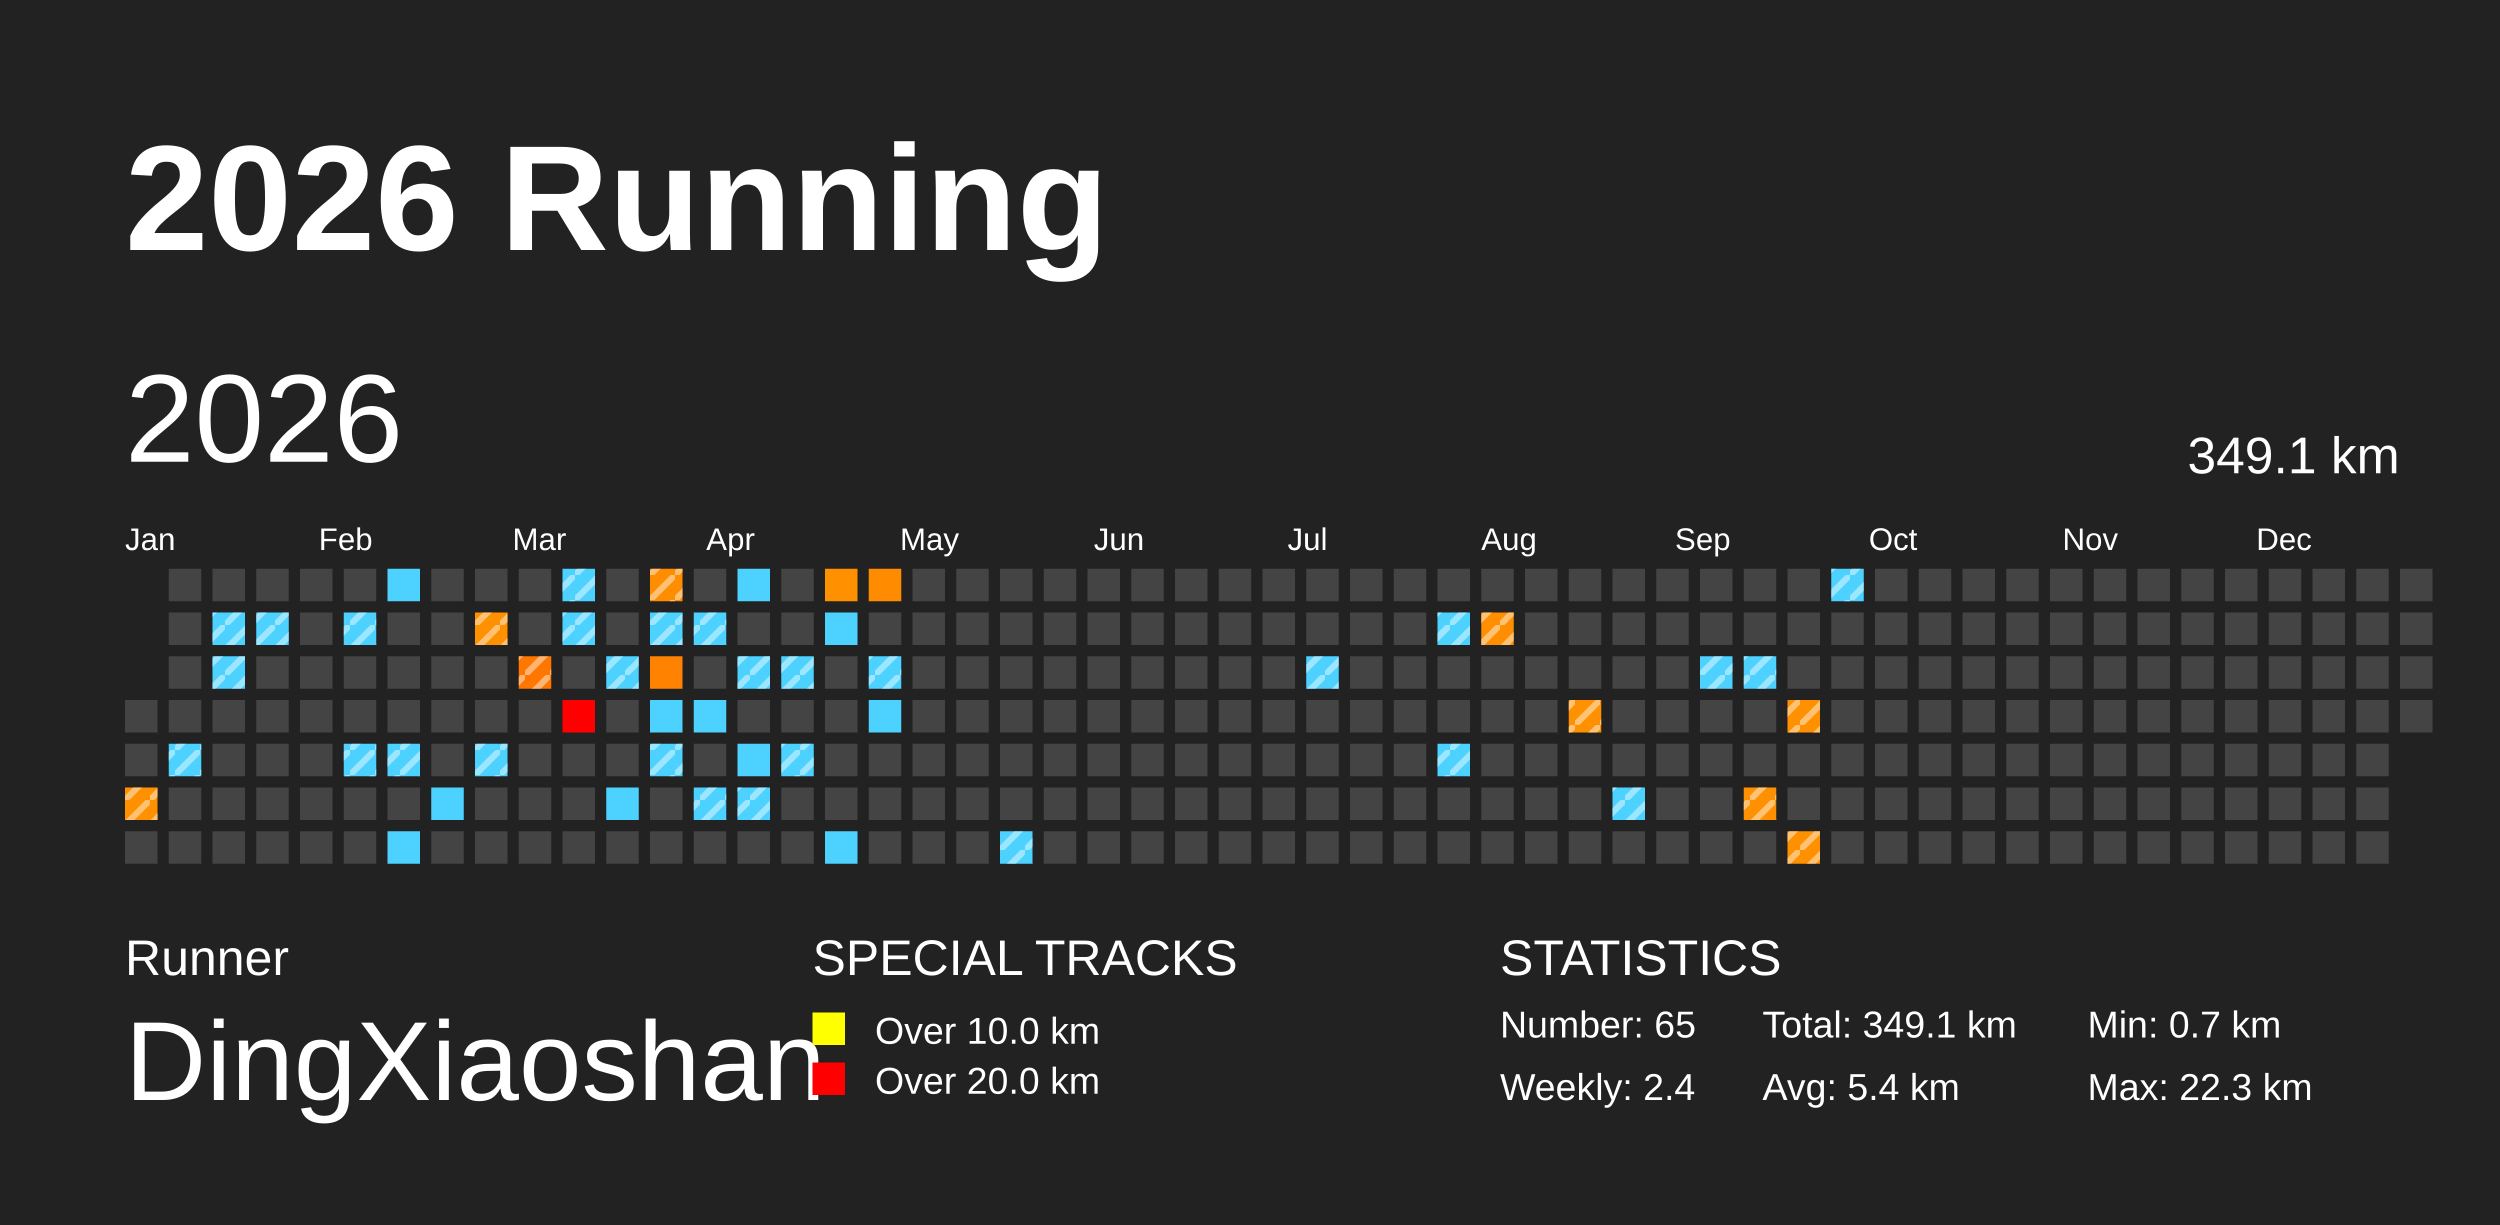
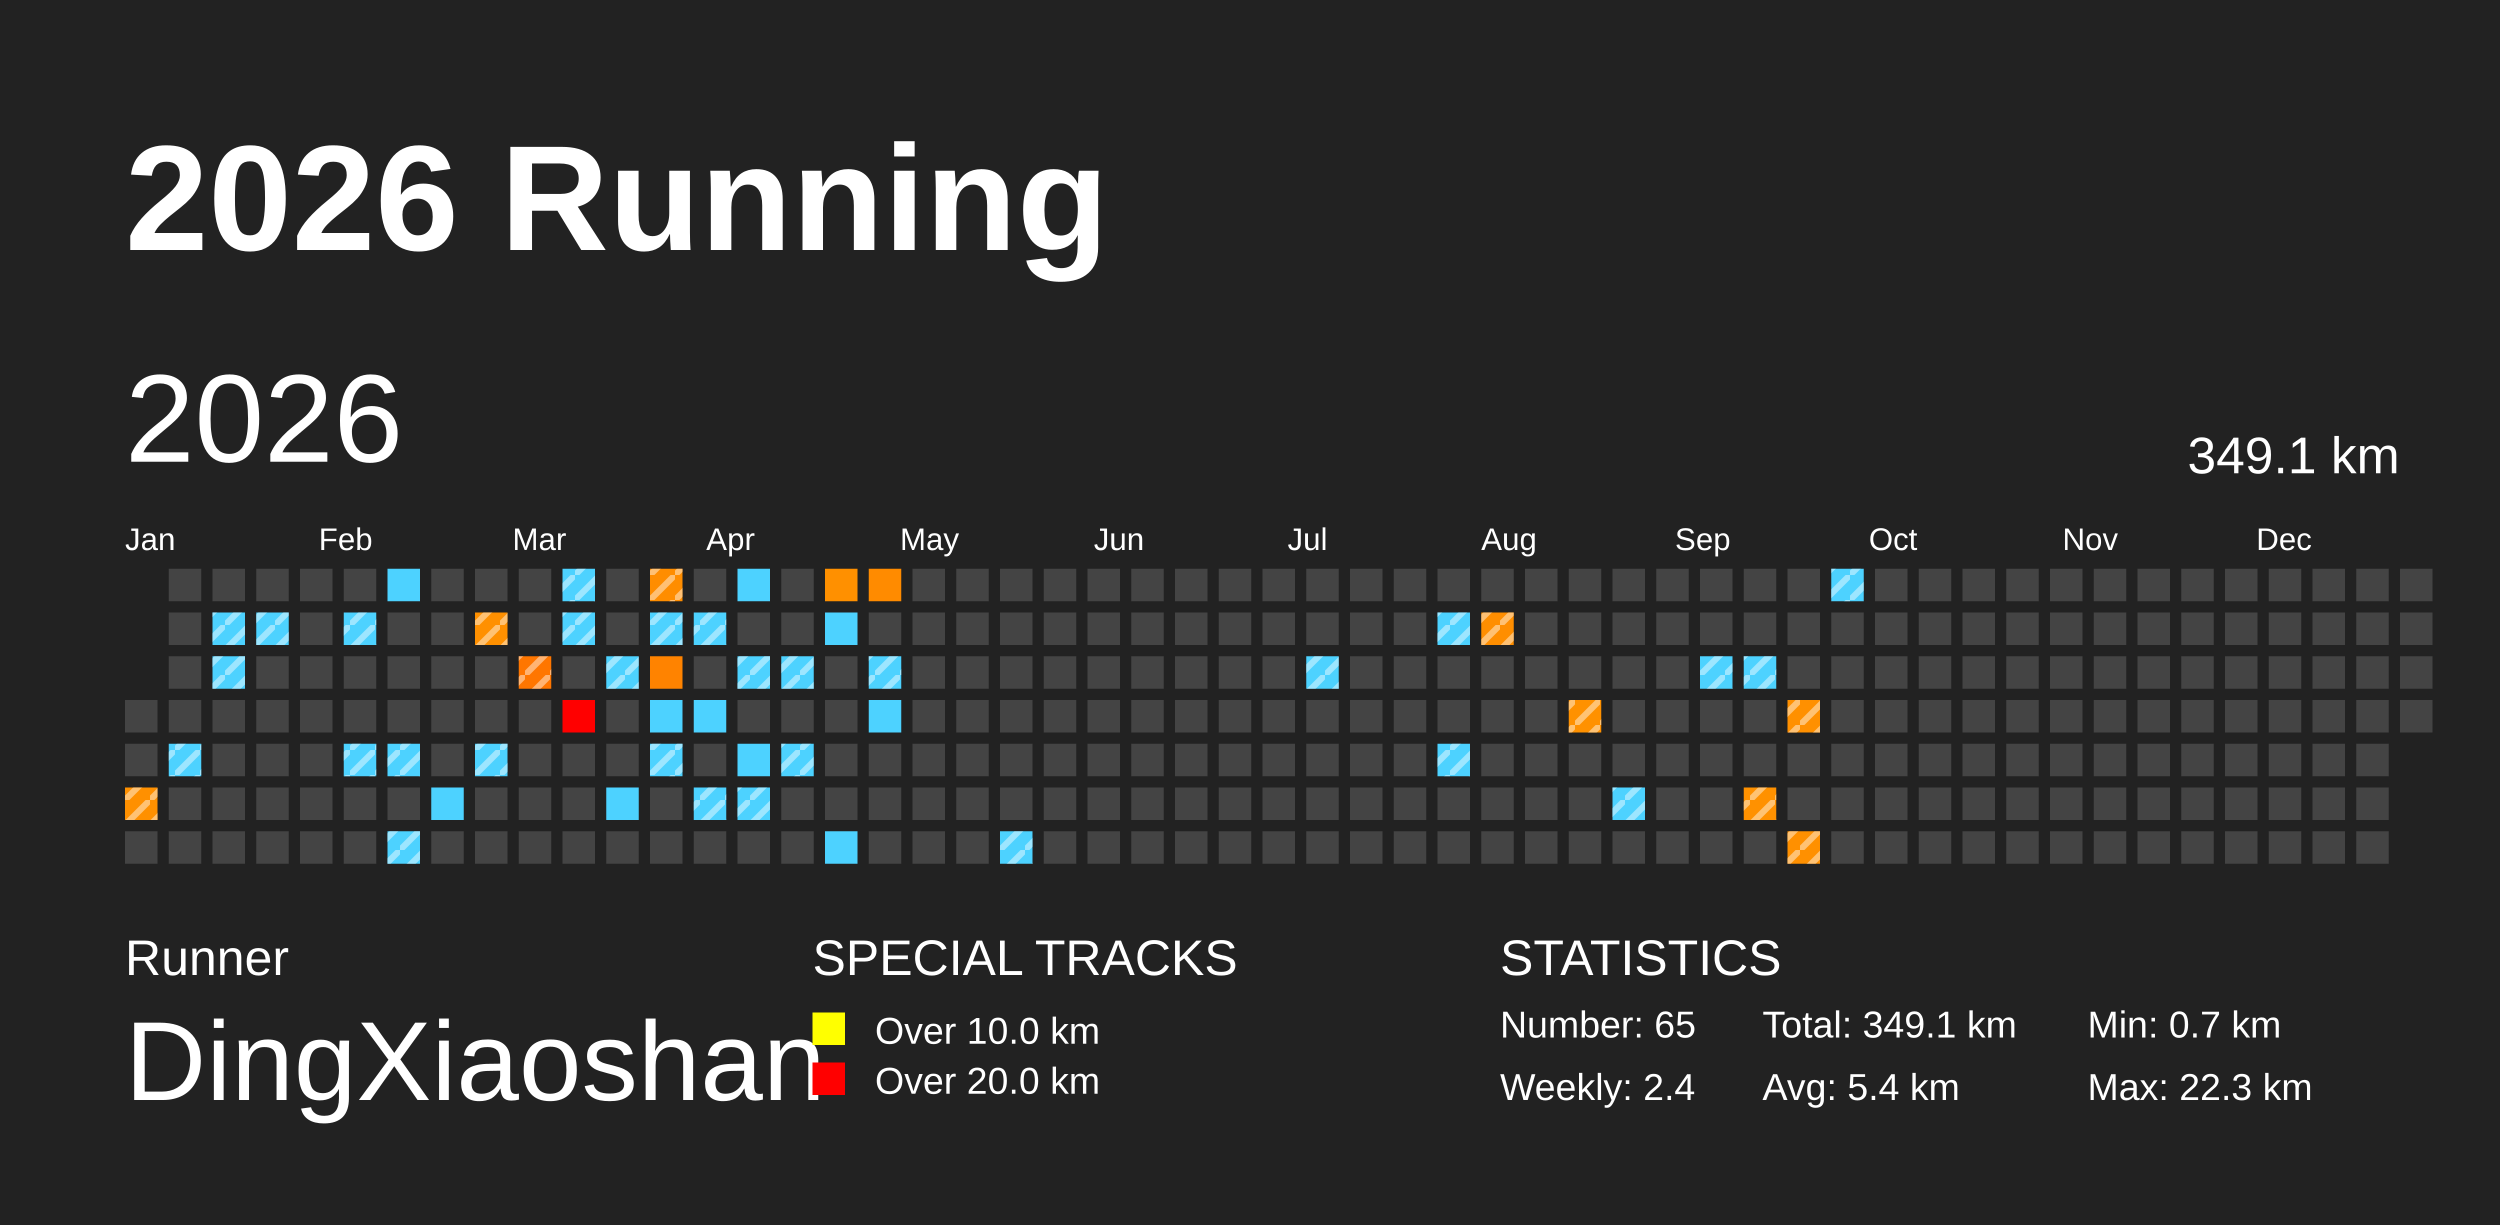
<svg xmlns="http://www.w3.org/2000/svg" baseProfile="full" height="98mm" version="1.1" viewBox="0,0,200,98" width="200mm">
  <defs>
    <pattern height="2" id="indoor-stripe" patternUnits="userSpaceOnUse" width="2">
      <line stroke="white" stroke-opacity="0.45" stroke-width="0.5" x1="0" x2="2" y1="2" y2="0" />
    </pattern>
  </defs>
  <rect fill="#222222" height="98" width="200" x="0" y="0" />
  <text fill="#FFFFFF" style="font-size:12px; font-family:Arial; font-weight:bold;" x="10" y="20">2026 Running</text>
  <text fill="#FFFFFF" style="font-size:4px; font-family:Arial" x="10" y="78">Runner</text>
  <text fill="#FFFFFF" style="font-size:9px; font-family:Arial" x="10" y="88">DingXiaoshan</text>
  <text fill="#FFFFFF" style="font-size:4px; font-family:Arial" x="65" y="78">SPECIAL TRACKS</text>
  <rect fill="yellow" height="2.6" width="2.6" x="65" y="81" />
  <text fill="#FFFFFF" style="font-size:3px; font-family:Arial" x="70" y="83.5">Over 10.0 km</text>
  <rect fill="red" height="2.6" width="2.6" x="65" y="85" />
  <text fill="#FFFFFF" style="font-size:3px; font-family:Arial" x="70" y="87.5">Over 20.0 km</text>
  <text fill="#FFFFFF" style="font-size:4px; font-family:Arial" x="120" y="78">STATISTICS</text>
  <text fill="#FFFFFF" style="font-size:3px; font-family:Arial" x="120" y="83">Number: 65</text>
  <text fill="#FFFFFF" style="font-size:3px; font-family:Arial" x="120" y="88">Weekly: 2.4</text>
  <text fill="#FFFFFF" style="font-size:3px; font-family:Arial" x="141" y="83">Total: 349.1 km</text>
  <text fill="#FFFFFF" style="font-size:3px; font-family:Arial" x="141" y="88">Avg: 5.4 km</text>
  <text fill="#FFFFFF" style="font-size:3px; font-family:Arial" x="167" y="83">Min: 0.7 km</text>
  <text fill="#FFFFFF" style="font-size:3px; font-family:Arial" x="167" y="88">Max: 22.3 km</text>
  <text dominant-baseline="hanging" fill="#FFFFFF" style="font-size:10.0px; font-family:Arial;" x="10" y="30">2026</text>
  <text dominant-baseline="hanging" fill="#FFFFFF" style="font-size:4.125px; font-family:Arial;" x="175" y="35">349.1 km</text>
  <text fill="#FFFFFF" style="font-size:2.5px; font-family:Arial" x="10.0" y="44">Jan</text>
  <text fill="#FFFFFF" style="font-size:2.5px; font-family:Arial" x="25.5" y="44">Feb</text>
  <text fill="#FFFFFF" style="font-size:2.5px; font-family:Arial" x="41.0" y="44">Mar</text>
  <text fill="#FFFFFF" style="font-size:2.5px; font-family:Arial" x="56.5" y="44">Apr</text>
  <text fill="#FFFFFF" style="font-size:2.5px; font-family:Arial" x="72.0" y="44">May</text>
  <text fill="#FFFFFF" style="font-size:2.5px; font-family:Arial" x="87.5" y="44">Jun</text>
  <text fill="#FFFFFF" style="font-size:2.5px; font-family:Arial" x="103.0" y="44">Jul</text>
  <text fill="#FFFFFF" style="font-size:2.5px; font-family:Arial" x="118.5" y="44">Aug</text>
  <text fill="#FFFFFF" style="font-size:2.5px; font-family:Arial" x="134.0" y="44">Sep</text>
  <text fill="#FFFFFF" style="font-size:2.5px; font-family:Arial" x="149.5" y="44">Oct</text>
  <text fill="#FFFFFF" style="font-size:2.5px; font-family:Arial" x="165.0" y="44">Nov</text>
  <text fill="#FFFFFF" style="font-size:2.5px; font-family:Arial" x="180.5" y="44">Dec</text>
  <rect fill="#444444" height="2.6" width="2.6" x="10.0" y="56.0" />
  <rect fill="#444444" height="2.6" width="2.6" x="10.0" y="59.5" />
  <rect fill="#ff9000" height="2.6" width="2.6" x="10.0" y="63.0" />
  <rect fill="url(#indoor-stripe)" height="2.6" style="pointer-events: none;" width="2.6" x="10.0" y="63.0" />
  <rect fill="#444444" height="2.6" width="2.6" x="10.0" y="66.5" />
  <rect fill="#444444" height="2.6" width="2.6" x="13.5" y="45.5" />
  <rect fill="#444444" height="2.6" width="2.6" x="13.5" y="49.0" />
  <rect fill="#444444" height="2.6" width="2.6" x="13.5" y="52.5" />
  <rect fill="#444444" height="2.6" width="2.6" x="13.5" y="56.0" />
  <rect fill="#4dd2ff" height="2.6" width="2.6" x="13.5" y="59.5" />
  <rect fill="url(#indoor-stripe)" height="2.6" style="pointer-events: none;" width="2.6" x="13.5" y="59.5" />
  <rect fill="#444444" height="2.6" width="2.6" x="13.5" y="63.0" />
  <rect fill="#444444" height="2.6" width="2.6" x="13.5" y="66.5" />
  <rect fill="#444444" height="2.6" width="2.6" x="17.0" y="45.5" />
  <rect fill="#4dd2ff" height="2.6" width="2.6" x="17.0" y="49.0" />
  <rect fill="url(#indoor-stripe)" height="2.6" style="pointer-events: none;" width="2.6" x="17.0" y="49.0" />
  <rect fill="#4dd2ff" height="2.6" width="2.6" x="17.0" y="52.5" />
  <rect fill="url(#indoor-stripe)" height="2.6" style="pointer-events: none;" width="2.6" x="17.0" y="52.5" />
  <rect fill="#444444" height="2.6" width="2.6" x="17.0" y="56.0" />
  <rect fill="#444444" height="2.6" width="2.6" x="17.0" y="59.5" />
  <rect fill="#444444" height="2.6" width="2.6" x="17.0" y="63.0" />
  <rect fill="#444444" height="2.6" width="2.6" x="17.0" y="66.5" />
  <rect fill="#444444" height="2.6" width="2.6" x="20.5" y="45.5" />
  <rect fill="#4dd2ff" height="2.6" width="2.6" x="20.5" y="49.0" />
  <rect fill="url(#indoor-stripe)" height="2.6" style="pointer-events: none;" width="2.6" x="20.5" y="49.0" />
  <rect fill="#444444" height="2.6" width="2.6" x="20.5" y="52.5" />
  <rect fill="#444444" height="2.6" width="2.6" x="20.5" y="56.0" />
  <rect fill="#444444" height="2.6" width="2.6" x="20.5" y="59.5" />
  <rect fill="#444444" height="2.6" width="2.6" x="20.5" y="63.0" />
  <rect fill="#444444" height="2.6" width="2.6" x="20.5" y="66.5" />
  <rect fill="#444444" height="2.6" width="2.6" x="24.0" y="45.5" />
  <rect fill="#444444" height="2.6" width="2.6" x="24.0" y="49.0" />
  <rect fill="#444444" height="2.6" width="2.6" x="24.0" y="52.5" />
  <rect fill="#444444" height="2.6" width="2.6" x="24.0" y="56.0" />
  <rect fill="#444444" height="2.6" width="2.6" x="24.0" y="59.5" />
  <rect fill="#444444" height="2.6" width="2.6" x="24.0" y="63.0" />
  <rect fill="#444444" height="2.6" width="2.6" x="24.0" y="66.5" />
  <rect fill="#444444" height="2.6" width="2.6" x="27.5" y="45.5" />
  <rect fill="#4dd2ff" height="2.6" width="2.6" x="27.5" y="49.0" />
  <rect fill="url(#indoor-stripe)" height="2.6" style="pointer-events: none;" width="2.6" x="27.5" y="49.0" />
  <rect fill="#444444" height="2.6" width="2.6" x="27.5" y="52.5" />
  <rect fill="#444444" height="2.6" width="2.6" x="27.5" y="56.0" />
  <rect fill="#4dd2ff" height="2.6" width="2.6" x="27.5" y="59.5" />
  <rect fill="url(#indoor-stripe)" height="2.6" style="pointer-events: none;" width="2.6" x="27.5" y="59.5" />
  <rect fill="#444444" height="2.6" width="2.6" x="27.5" y="63.0" />
  <rect fill="#444444" height="2.6" width="2.6" x="27.5" y="66.5" />
  <rect fill="#4dd2ff" height="2.6" width="2.6" x="31.0" y="45.5" />
  <rect fill="#444444" height="2.6" width="2.6" x="31.0" y="49.0" />
  <rect fill="#444444" height="2.6" width="2.6" x="31.0" y="52.5" />
  <rect fill="#444444" height="2.6" width="2.6" x="31.0" y="56.0" />
  <rect fill="#4dd2ff" height="2.6" width="2.6" x="31.0" y="59.5" />
  <rect fill="url(#indoor-stripe)" height="2.6" style="pointer-events: none;" width="2.6" x="31.0" y="59.5" />
  <rect fill="#444444" height="2.6" width="2.6" x="31.0" y="63.0" />
  <rect fill="#4dd2ff" height="2.6" width="2.6" x="31.0" y="66.5" />
+   <rect fill="url(#indoor-stripe)" height="2.6" style="pointer-events: none;" width="2.6" x="31.0" y="66.5" />
  <rect fill="#444444" height="2.6" width="2.6" x="34.5" y="45.5" />
  <rect fill="#444444" height="2.6" width="2.6" x="34.5" y="49.0" />
  <rect fill="#444444" height="2.6" width="2.6" x="34.5" y="52.5" />
  <rect fill="#444444" height="2.6" width="2.6" x="34.5" y="56.0" />
  <rect fill="#444444" height="2.6" width="2.6" x="34.5" y="59.5" />
  <rect fill="#4dd2ff" height="2.6" width="2.6" x="34.5" y="63.0" />
  <rect fill="#444444" height="2.6" width="2.6" x="34.5" y="66.5" />
  <rect fill="#444444" height="2.6" width="2.6" x="38.0" y="45.5" />
  <rect fill="#ff9000" height="2.6" width="2.6" x="38.0" y="49.0" />
  <rect fill="url(#indoor-stripe)" height="2.6" style="pointer-events: none;" width="2.6" x="38.0" y="49.0" />
  <rect fill="#444444" height="2.6" width="2.6" x="38.0" y="52.5" />
  <rect fill="#444444" height="2.6" width="2.6" x="38.0" y="56.0" />
  <rect fill="#4dd2ff" height="2.6" width="2.6" x="38.0" y="59.5" />
  <rect fill="url(#indoor-stripe)" height="2.6" style="pointer-events: none;" width="2.6" x="38.0" y="59.5" />
  <rect fill="#444444" height="2.6" width="2.6" x="38.0" y="63.0" />
  <rect fill="#444444" height="2.6" width="2.6" x="38.0" y="66.5" />
  <rect fill="#444444" height="2.6" width="2.6" x="41.5" y="45.5" />
  <rect fill="#444444" height="2.6" width="2.6" x="41.5" y="49.0" />
  <rect fill="#ff7600" height="2.6" width="2.6" x="41.5" y="52.5" />
  <rect fill="url(#indoor-stripe)" height="2.6" style="pointer-events: none;" width="2.6" x="41.5" y="52.5" />
  <rect fill="#444444" height="2.6" width="2.6" x="41.5" y="56.0" />
  <rect fill="#444444" height="2.6" width="2.6" x="41.5" y="59.5" />
  <rect fill="#444444" height="2.6" width="2.6" x="41.5" y="63.0" />
  <rect fill="#444444" height="2.6" width="2.6" x="41.5" y="66.5" />
  <rect fill="#4dd2ff" height="2.6" width="2.6" x="45.0" y="45.5" />
  <rect fill="url(#indoor-stripe)" height="2.6" style="pointer-events: none;" width="2.6" x="45.0" y="45.5" />
  <rect fill="#4dd2ff" height="2.6" width="2.6" x="45.0" y="49.0" />
  <rect fill="url(#indoor-stripe)" height="2.6" style="pointer-events: none;" width="2.6" x="45.0" y="49.0" />
  <rect fill="#444444" height="2.6" width="2.6" x="45.0" y="52.5" />
  <rect fill="red" height="2.6" width="2.6" x="45.0" y="56.0" />
  <rect fill="#444444" height="2.6" width="2.6" x="45.0" y="59.5" />
  <rect fill="#444444" height="2.6" width="2.6" x="45.0" y="63.0" />
  <rect fill="#444444" height="2.6" width="2.6" x="45.0" y="66.5" />
  <rect fill="#444444" height="2.6" width="2.6" x="48.5" y="45.5" />
  <rect fill="#444444" height="2.6" width="2.6" x="48.5" y="49.0" />
  <rect fill="#4dd2ff" height="2.6" width="2.6" x="48.5" y="52.5" />
  <rect fill="url(#indoor-stripe)" height="2.6" style="pointer-events: none;" width="2.6" x="48.5" y="52.5" />
  <rect fill="#444444" height="2.6" width="2.6" x="48.5" y="56.0" />
  <rect fill="#444444" height="2.6" width="2.6" x="48.5" y="59.5" />
  <rect fill="#4dd2ff" height="2.6" width="2.6" x="48.5" y="63.0" />
  <rect fill="#444444" height="2.6" width="2.6" x="48.5" y="66.5" />
  <rect fill="#ff8d00" height="2.6" width="2.6" x="52.0" y="45.5" />
  <rect fill="url(#indoor-stripe)" height="2.6" style="pointer-events: none;" width="2.6" x="52.0" y="45.5" />
  <rect fill="#4dd2ff" height="2.6" width="2.6" x="52.0" y="49.0" />
  <rect fill="url(#indoor-stripe)" height="2.6" style="pointer-events: none;" width="2.6" x="52.0" y="49.0" />
  <rect fill="#ff8300" height="2.6" width="2.6" x="52.0" y="52.5" />
  <rect fill="#4dd2ff" height="2.6" width="2.6" x="52.0" y="56.0" />
  <rect fill="#4dd2ff" height="2.6" width="2.6" x="52.0" y="59.5" />
  <rect fill="url(#indoor-stripe)" height="2.6" style="pointer-events: none;" width="2.6" x="52.0" y="59.5" />
  <rect fill="#444444" height="2.6" width="2.6" x="52.0" y="63.0" />
  <rect fill="#444444" height="2.6" width="2.6" x="52.0" y="66.5" />
  <rect fill="#444444" height="2.6" width="2.6" x="55.5" y="45.5" />
  <rect fill="#4dd2ff" height="2.6" width="2.6" x="55.5" y="49.0" />
  <rect fill="url(#indoor-stripe)" height="2.6" style="pointer-events: none;" width="2.6" x="55.5" y="49.0" />
  <rect fill="#444444" height="2.6" width="2.6" x="55.5" y="52.5" />
  <rect fill="#4dd2ff" height="2.6" width="2.6" x="55.5" y="56.0" />
  <rect fill="#444444" height="2.6" width="2.6" x="55.5" y="59.5" />
  <rect fill="#4dd2ff" height="2.6" width="2.6" x="55.5" y="63.0" />
  <rect fill="url(#indoor-stripe)" height="2.6" style="pointer-events: none;" width="2.6" x="55.5" y="63.0" />
  <rect fill="#444444" height="2.6" width="2.6" x="55.5" y="66.5" />
  <rect fill="#4dd2ff" height="2.6" width="2.6" x="59.0" y="45.5" />
  <rect fill="#444444" height="2.6" width="2.6" x="59.0" y="49.0" />
  <rect fill="#4dd2ff" height="2.6" width="2.6" x="59.0" y="52.5" />
  <rect fill="url(#indoor-stripe)" height="2.6" style="pointer-events: none;" width="2.6" x="59.0" y="52.5" />
  <rect fill="#444444" height="2.6" width="2.6" x="59.0" y="56.0" />
  <rect fill="#4dd2ff" height="2.6" width="2.6" x="59.0" y="59.5" />
  <rect fill="#4dd2ff" height="2.6" width="2.6" x="59.0" y="63.0" />
  <rect fill="url(#indoor-stripe)" height="2.6" style="pointer-events: none;" width="2.6" x="59.0" y="63.0" />
  <rect fill="#444444" height="2.6" width="2.6" x="59.0" y="66.5" />
  <rect fill="#444444" height="2.6" width="2.6" x="62.5" y="45.5" />
  <rect fill="#444444" height="2.6" width="2.6" x="62.5" y="49.0" />
  <rect fill="#4dd2ff" height="2.6" width="2.6" x="62.5" y="52.5" />
  <rect fill="url(#indoor-stripe)" height="2.6" style="pointer-events: none;" width="2.6" x="62.5" y="52.5" />
  <rect fill="#444444" height="2.6" width="2.6" x="62.5" y="56.0" />
  <rect fill="#4dd2ff" height="2.6" width="2.6" x="62.5" y="59.5" />
  <rect fill="url(#indoor-stripe)" height="2.6" style="pointer-events: none;" width="2.6" x="62.5" y="59.5" />
  <rect fill="#444444" height="2.6" width="2.6" x="62.5" y="63.0" />
  <rect fill="#444444" height="2.6" width="2.6" x="62.5" y="66.5" />
  <rect fill="#ff9000" height="2.6" width="2.6" x="66.0" y="45.5" />
  <rect fill="#4dd2ff" height="2.6" width="2.6" x="66.0" y="49.0" />
  <rect fill="#444444" height="2.6" width="2.6" x="66.0" y="52.5" />
  <rect fill="#444444" height="2.6" width="2.6" x="66.0" y="56.0" />
  <rect fill="#444444" height="2.6" width="2.6" x="66.0" y="59.5" />
  <rect fill="#444444" height="2.6" width="2.6" x="66.0" y="63.0" />
  <rect fill="#4dd2ff" height="2.6" width="2.6" x="66.0" y="66.5" />
  <rect fill="#ff8b00" height="2.6" width="2.6" x="69.5" y="45.5" />
  <rect fill="#444444" height="2.6" width="2.6" x="69.5" y="49.0" />
  <rect fill="#4dd2ff" height="2.6" width="2.6" x="69.5" y="52.5" />
  <rect fill="url(#indoor-stripe)" height="2.6" style="pointer-events: none;" width="2.6" x="69.5" y="52.5" />
  <rect fill="#4dd2ff" height="2.6" width="2.6" x="69.5" y="56.0" />
  <rect fill="#444444" height="2.6" width="2.6" x="69.5" y="59.5" />
  <rect fill="#444444" height="2.6" width="2.6" x="69.5" y="63.0" />
  <rect fill="#444444" height="2.6" width="2.6" x="69.5" y="66.5" />
  <rect fill="#444444" height="2.6" width="2.6" x="73.0" y="45.5" />
  <rect fill="#444444" height="2.6" width="2.6" x="73.0" y="49.0" />
  <rect fill="#444444" height="2.6" width="2.6" x="73.0" y="52.5" />
  <rect fill="#444444" height="2.6" width="2.6" x="73.0" y="56.0" />
  <rect fill="#444444" height="2.6" width="2.6" x="73.0" y="59.5" />
  <rect fill="#444444" height="2.6" width="2.6" x="73.0" y="63.0" />
  <rect fill="#444444" height="2.6" width="2.6" x="73.0" y="66.5" />
  <rect fill="#444444" height="2.6" width="2.6" x="76.5" y="45.5" />
  <rect fill="#444444" height="2.6" width="2.6" x="76.5" y="49.0" />
  <rect fill="#444444" height="2.6" width="2.6" x="76.5" y="52.5" />
  <rect fill="#444444" height="2.6" width="2.6" x="76.5" y="56.0" />
  <rect fill="#444444" height="2.6" width="2.6" x="76.5" y="59.5" />
  <rect fill="#444444" height="2.6" width="2.6" x="76.5" y="63.0" />
  <rect fill="#444444" height="2.6" width="2.6" x="76.5" y="66.5" />
  <rect fill="#444444" height="2.6" width="2.6" x="80.0" y="45.5" />
  <rect fill="#444444" height="2.6" width="2.6" x="80.0" y="49.0" />
  <rect fill="#444444" height="2.6" width="2.6" x="80.0" y="52.5" />
  <rect fill="#444444" height="2.6" width="2.6" x="80.0" y="56.0" />
  <rect fill="#444444" height="2.6" width="2.6" x="80.0" y="59.5" />
  <rect fill="#444444" height="2.6" width="2.6" x="80.0" y="63.0" />
  <rect fill="#4dd2ff" height="2.6" width="2.6" x="80.0" y="66.5" />
  <rect fill="url(#indoor-stripe)" height="2.6" style="pointer-events: none;" width="2.6" x="80.0" y="66.5" />
  <rect fill="#444444" height="2.6" width="2.6" x="83.5" y="45.5" />
  <rect fill="#444444" height="2.6" width="2.6" x="83.5" y="49.0" />
  <rect fill="#444444" height="2.6" width="2.6" x="83.5" y="52.5" />
  <rect fill="#444444" height="2.6" width="2.6" x="83.5" y="56.0" />
  <rect fill="#444444" height="2.6" width="2.6" x="83.5" y="59.5" />
  <rect fill="#444444" height="2.6" width="2.6" x="83.5" y="63.0" />
  <rect fill="#444444" height="2.6" width="2.6" x="83.5" y="66.5" />
  <rect fill="#444444" height="2.6" width="2.6" x="87.0" y="45.5" />
  <rect fill="#444444" height="2.6" width="2.6" x="87.0" y="49.0" />
  <rect fill="#444444" height="2.6" width="2.6" x="87.0" y="52.5" />
  <rect fill="#444444" height="2.6" width="2.6" x="87.0" y="56.0" />
  <rect fill="#444444" height="2.6" width="2.6" x="87.0" y="59.5" />
  <rect fill="#444444" height="2.6" width="2.6" x="87.0" y="63.0" />
  <rect fill="#444444" height="2.6" width="2.6" x="87.0" y="66.5" />
  <rect fill="#444444" height="2.6" width="2.6" x="90.5" y="45.5" />
  <rect fill="#444444" height="2.6" width="2.6" x="90.5" y="49.0" />
  <rect fill="#444444" height="2.6" width="2.6" x="90.5" y="52.5" />
  <rect fill="#444444" height="2.6" width="2.6" x="90.5" y="56.0" />
  <rect fill="#444444" height="2.6" width="2.6" x="90.5" y="59.5" />
  <rect fill="#444444" height="2.6" width="2.6" x="90.5" y="63.0" />
  <rect fill="#444444" height="2.6" width="2.6" x="90.5" y="66.5" />
  <rect fill="#444444" height="2.6" width="2.6" x="94.0" y="45.5" />
  <rect fill="#444444" height="2.6" width="2.6" x="94.0" y="49.0" />
  <rect fill="#444444" height="2.6" width="2.6" x="94.0" y="52.5" />
  <rect fill="#444444" height="2.6" width="2.6" x="94.0" y="56.0" />
  <rect fill="#444444" height="2.6" width="2.6" x="94.0" y="59.5" />
  <rect fill="#444444" height="2.6" width="2.6" x="94.0" y="63.0" />
  <rect fill="#444444" height="2.6" width="2.6" x="94.0" y="66.5" />
  <rect fill="#444444" height="2.6" width="2.6" x="97.5" y="45.5" />
  <rect fill="#444444" height="2.6" width="2.6" x="97.5" y="49.0" />
  <rect fill="#444444" height="2.6" width="2.6" x="97.5" y="52.5" />
  <rect fill="#444444" height="2.6" width="2.6" x="97.5" y="56.0" />
  <rect fill="#444444" height="2.6" width="2.6" x="97.5" y="59.5" />
  <rect fill="#444444" height="2.6" width="2.6" x="97.5" y="63.0" />
  <rect fill="#444444" height="2.6" width="2.6" x="97.5" y="66.5" />
  <rect fill="#444444" height="2.6" width="2.6" x="101.0" y="45.5" />
  <rect fill="#444444" height="2.6" width="2.6" x="101.0" y="49.0" />
  <rect fill="#444444" height="2.6" width="2.6" x="101.0" y="52.5" />
  <rect fill="#444444" height="2.6" width="2.6" x="101.0" y="56.0" />
  <rect fill="#444444" height="2.6" width="2.6" x="101.0" y="59.5" />
  <rect fill="#444444" height="2.6" width="2.6" x="101.0" y="63.0" />
  <rect fill="#444444" height="2.6" width="2.6" x="101.0" y="66.5" />
  <rect fill="#444444" height="2.6" width="2.6" x="104.5" y="45.5" />
  <rect fill="#444444" height="2.6" width="2.6" x="104.5" y="49.0" />
  <rect fill="#4dd2ff" height="2.6" width="2.6" x="104.5" y="52.5" />
  <rect fill="url(#indoor-stripe)" height="2.6" style="pointer-events: none;" width="2.6" x="104.5" y="52.5" />
  <rect fill="#444444" height="2.6" width="2.6" x="104.5" y="56.0" />
  <rect fill="#444444" height="2.6" width="2.6" x="104.5" y="59.5" />
  <rect fill="#444444" height="2.6" width="2.6" x="104.5" y="63.0" />
  <rect fill="#444444" height="2.6" width="2.6" x="104.5" y="66.5" />
  <rect fill="#444444" height="2.6" width="2.6" x="108.0" y="45.5" />
  <rect fill="#444444" height="2.6" width="2.6" x="108.0" y="49.0" />
  <rect fill="#444444" height="2.6" width="2.6" x="108.0" y="52.5" />
  <rect fill="#444444" height="2.6" width="2.6" x="108.0" y="56.0" />
  <rect fill="#444444" height="2.6" width="2.6" x="108.0" y="59.5" />
  <rect fill="#444444" height="2.6" width="2.6" x="108.0" y="63.0" />
  <rect fill="#444444" height="2.6" width="2.6" x="108.0" y="66.5" />
  <rect fill="#444444" height="2.6" width="2.6" x="111.5" y="45.5" />
  <rect fill="#444444" height="2.6" width="2.6" x="111.5" y="49.0" />
  <rect fill="#444444" height="2.6" width="2.6" x="111.5" y="52.5" />
  <rect fill="#444444" height="2.6" width="2.6" x="111.5" y="56.0" />
  <rect fill="#444444" height="2.6" width="2.6" x="111.5" y="59.5" />
  <rect fill="#444444" height="2.6" width="2.6" x="111.5" y="63.0" />
  <rect fill="#444444" height="2.6" width="2.6" x="111.5" y="66.5" />
  <rect fill="#444444" height="2.6" width="2.6" x="115.0" y="45.5" />
  <rect fill="#4dd2ff" height="2.6" width="2.6" x="115.0" y="49.0" />
  <rect fill="url(#indoor-stripe)" height="2.6" style="pointer-events: none;" width="2.6" x="115.0" y="49.0" />
  <rect fill="#444444" height="2.6" width="2.6" x="115.0" y="52.5" />
  <rect fill="#444444" height="2.6" width="2.6" x="115.0" y="56.0" />
  <rect fill="#4dd2ff" height="2.6" width="2.6" x="115.0" y="59.5" />
  <rect fill="url(#indoor-stripe)" height="2.6" style="pointer-events: none;" width="2.6" x="115.0" y="59.5" />
  <rect fill="#444444" height="2.6" width="2.6" x="115.0" y="63.0" />
  <rect fill="#444444" height="2.6" width="2.6" x="115.0" y="66.5" />
  <rect fill="#444444" height="2.6" width="2.6" x="118.5" y="45.5" />
  <rect fill="#ff8e00" height="2.6" width="2.6" x="118.5" y="49.0" />
  <rect fill="url(#indoor-stripe)" height="2.6" style="pointer-events: none;" width="2.6" x="118.5" y="49.0" />
  <rect fill="#444444" height="2.6" width="2.6" x="118.5" y="52.5" />
  <rect fill="#444444" height="2.6" width="2.6" x="118.5" y="56.0" />
  <rect fill="#444444" height="2.6" width="2.6" x="118.5" y="59.5" />
  <rect fill="#444444" height="2.6" width="2.6" x="118.5" y="63.0" />
  <rect fill="#444444" height="2.6" width="2.6" x="118.5" y="66.5" />
  <rect fill="#444444" height="2.6" width="2.6" x="122.0" y="45.5" />
  <rect fill="#444444" height="2.6" width="2.6" x="122.0" y="49.0" />
  <rect fill="#444444" height="2.6" width="2.6" x="122.0" y="52.5" />
  <rect fill="#444444" height="2.6" width="2.6" x="122.0" y="56.0" />
  <rect fill="#444444" height="2.6" width="2.6" x="122.0" y="59.5" />
  <rect fill="#444444" height="2.6" width="2.6" x="122.0" y="63.0" />
  <rect fill="#444444" height="2.6" width="2.6" x="122.0" y="66.5" />
  <rect fill="#444444" height="2.6" width="2.6" x="125.5" y="45.5" />
  <rect fill="#444444" height="2.6" width="2.6" x="125.5" y="49.0" />
  <rect fill="#444444" height="2.6" width="2.6" x="125.5" y="52.5" />
  <rect fill="#ff9100" height="2.6" width="2.6" x="125.5" y="56.0" />
  <rect fill="url(#indoor-stripe)" height="2.6" style="pointer-events: none;" width="2.6" x="125.5" y="56.0" />
  <rect fill="#444444" height="2.6" width="2.6" x="125.5" y="59.5" />
  <rect fill="#444444" height="2.6" width="2.6" x="125.5" y="63.0" />
  <rect fill="#444444" height="2.6" width="2.6" x="125.5" y="66.5" />
  <rect fill="#444444" height="2.6" width="2.6" x="129.0" y="45.5" />
  <rect fill="#444444" height="2.6" width="2.6" x="129.0" y="49.0" />
  <rect fill="#444444" height="2.6" width="2.6" x="129.0" y="52.5" />
  <rect fill="#444444" height="2.6" width="2.6" x="129.0" y="56.0" />
  <rect fill="#444444" height="2.6" width="2.6" x="129.0" y="59.5" />
  <rect fill="#4dd2ff" height="2.6" width="2.6" x="129.0" y="63.0" />
  <rect fill="url(#indoor-stripe)" height="2.6" style="pointer-events: none;" width="2.6" x="129.0" y="63.0" />
  <rect fill="#444444" height="2.6" width="2.6" x="129.0" y="66.5" />
  <rect fill="#444444" height="2.6" width="2.6" x="132.5" y="45.5" />
  <rect fill="#444444" height="2.6" width="2.6" x="132.5" y="49.0" />
  <rect fill="#444444" height="2.6" width="2.6" x="132.5" y="52.5" />
  <rect fill="#444444" height="2.6" width="2.6" x="132.5" y="56.0" />
  <rect fill="#444444" height="2.6" width="2.6" x="132.5" y="59.5" />
  <rect fill="#444444" height="2.6" width="2.6" x="132.5" y="63.0" />
  <rect fill="#444444" height="2.6" width="2.6" x="132.5" y="66.5" />
  <rect fill="#444444" height="2.6" width="2.6" x="136.0" y="45.5" />
  <rect fill="#444444" height="2.6" width="2.6" x="136.0" y="49.0" />
  <rect fill="#4dd2ff" height="2.6" width="2.6" x="136.0" y="52.5" />
  <rect fill="url(#indoor-stripe)" height="2.6" style="pointer-events: none;" width="2.6" x="136.0" y="52.5" />
  <rect fill="#444444" height="2.6" width="2.6" x="136.0" y="56.0" />
  <rect fill="#444444" height="2.6" width="2.6" x="136.0" y="59.5" />
  <rect fill="#444444" height="2.6" width="2.6" x="136.0" y="63.0" />
  <rect fill="#444444" height="2.6" width="2.6" x="136.0" y="66.5" />
  <rect fill="#444444" height="2.6" width="2.6" x="139.5" y="45.5" />
  <rect fill="#444444" height="2.6" width="2.6" x="139.5" y="49.0" />
  <rect fill="#4dd2ff" height="2.6" width="2.6" x="139.5" y="52.5" />
  <rect fill="url(#indoor-stripe)" height="2.6" style="pointer-events: none;" width="2.6" x="139.5" y="52.5" />
  <rect fill="#444444" height="2.6" width="2.6" x="139.5" y="56.0" />
  <rect fill="#444444" height="2.6" width="2.6" x="139.5" y="59.5" />
  <rect fill="#ff9100" height="2.6" width="2.6" x="139.5" y="63.0" />
  <rect fill="url(#indoor-stripe)" height="2.6" style="pointer-events: none;" width="2.6" x="139.5" y="63.0" />
  <rect fill="#444444" height="2.6" width="2.6" x="139.5" y="66.5" />
  <rect fill="#444444" height="2.6" width="2.6" x="143.0" y="45.5" />
  <rect fill="#444444" height="2.6" width="2.6" x="143.0" y="49.0" />
  <rect fill="#444444" height="2.6" width="2.6" x="143.0" y="52.5" />
  <rect fill="#ff9000" height="2.6" width="2.6" x="143.0" y="56.0" />
  <rect fill="url(#indoor-stripe)" height="2.6" style="pointer-events: none;" width="2.6" x="143.0" y="56.0" />
  <rect fill="#444444" height="2.6" width="2.6" x="143.0" y="59.5" />
  <rect fill="#444444" height="2.6" width="2.6" x="143.0" y="63.0" />
  <rect fill="#ff9000" height="2.6" width="2.6" x="143.0" y="66.5" />
  <rect fill="url(#indoor-stripe)" height="2.6" style="pointer-events: none;" width="2.6" x="143.0" y="66.5" />
  <rect fill="#4dd2ff" height="2.6" width="2.6" x="146.5" y="45.5" />
  <rect fill="url(#indoor-stripe)" height="2.6" style="pointer-events: none;" width="2.6" x="146.5" y="45.5" />
  <rect fill="#444444" height="2.6" width="2.6" x="146.5" y="49.0" />
  <rect fill="#444444" height="2.6" width="2.6" x="146.5" y="52.5" />
  <rect fill="#444444" height="2.6" width="2.6" x="146.5" y="56.0" />
  <rect fill="#444444" height="2.6" width="2.6" x="146.5" y="59.5" />
  <rect fill="#444444" height="2.6" width="2.6" x="146.5" y="63.0" />
  <rect fill="#444444" height="2.6" width="2.6" x="146.5" y="66.5" />
  <rect fill="#444444" height="2.6" width="2.6" x="150.0" y="45.5" />
  <rect fill="#444444" height="2.6" width="2.6" x="150.0" y="49.0" />
  <rect fill="#444444" height="2.6" width="2.6" x="150.0" y="52.5" />
  <rect fill="#444444" height="2.6" width="2.6" x="150.0" y="56.0" />
  <rect fill="#444444" height="2.6" width="2.6" x="150.0" y="59.5" />
  <rect fill="#444444" height="2.6" width="2.6" x="150.0" y="63.0" />
  <rect fill="#444444" height="2.6" width="2.6" x="150.0" y="66.5" />
  <rect fill="#444444" height="2.6" width="2.6" x="153.5" y="45.5" />
  <rect fill="#444444" height="2.6" width="2.6" x="153.5" y="49.0" />
  <rect fill="#444444" height="2.6" width="2.6" x="153.5" y="52.5" />
  <rect fill="#444444" height="2.6" width="2.6" x="153.5" y="56.0" />
  <rect fill="#444444" height="2.6" width="2.6" x="153.5" y="59.5" />
  <rect fill="#444444" height="2.6" width="2.6" x="153.5" y="63.0" />
  <rect fill="#444444" height="2.6" width="2.6" x="153.5" y="66.5" />
  <rect fill="#444444" height="2.6" width="2.6" x="157.0" y="45.5" />
  <rect fill="#444444" height="2.6" width="2.6" x="157.0" y="49.0" />
  <rect fill="#444444" height="2.6" width="2.6" x="157.0" y="52.5" />
  <rect fill="#444444" height="2.6" width="2.6" x="157.0" y="56.0" />
  <rect fill="#444444" height="2.6" width="2.6" x="157.0" y="59.5" />
  <rect fill="#444444" height="2.6" width="2.6" x="157.0" y="63.0" />
  <rect fill="#444444" height="2.6" width="2.6" x="157.0" y="66.5" />
  <rect fill="#444444" height="2.6" width="2.6" x="160.5" y="45.5" />
  <rect fill="#444444" height="2.6" width="2.6" x="160.5" y="49.0" />
  <rect fill="#444444" height="2.6" width="2.6" x="160.5" y="52.5" />
  <rect fill="#444444" height="2.6" width="2.6" x="160.5" y="56.0" />
  <rect fill="#444444" height="2.6" width="2.6" x="160.5" y="59.5" />
  <rect fill="#444444" height="2.6" width="2.6" x="160.5" y="63.0" />
  <rect fill="#444444" height="2.6" width="2.6" x="160.5" y="66.5" />
  <rect fill="#444444" height="2.6" width="2.6" x="164.0" y="45.5" />
  <rect fill="#444444" height="2.6" width="2.6" x="164.0" y="49.0" />
  <rect fill="#444444" height="2.6" width="2.6" x="164.0" y="52.5" />
  <rect fill="#444444" height="2.6" width="2.6" x="164.0" y="56.0" />
  <rect fill="#444444" height="2.6" width="2.6" x="164.0" y="59.5" />
  <rect fill="#444444" height="2.6" width="2.6" x="164.0" y="63.0" />
  <rect fill="#444444" height="2.6" width="2.6" x="164.0" y="66.5" />
  <rect fill="#444444" height="2.6" width="2.6" x="167.5" y="45.5" />
  <rect fill="#444444" height="2.6" width="2.6" x="167.5" y="49.0" />
  <rect fill="#444444" height="2.6" width="2.6" x="167.5" y="52.5" />
  <rect fill="#444444" height="2.6" width="2.6" x="167.5" y="56.0" />
  <rect fill="#444444" height="2.6" width="2.6" x="167.5" y="59.5" />
  <rect fill="#444444" height="2.6" width="2.6" x="167.5" y="63.0" />
  <rect fill="#444444" height="2.6" width="2.6" x="167.5" y="66.5" />
  <rect fill="#444444" height="2.6" width="2.6" x="171.0" y="45.5" />
  <rect fill="#444444" height="2.6" width="2.6" x="171.0" y="49.0" />
  <rect fill="#444444" height="2.6" width="2.6" x="171.0" y="52.5" />
  <rect fill="#444444" height="2.6" width="2.6" x="171.0" y="56.0" />
  <rect fill="#444444" height="2.6" width="2.6" x="171.0" y="59.5" />
  <rect fill="#444444" height="2.6" width="2.6" x="171.0" y="63.0" />
  <rect fill="#444444" height="2.6" width="2.6" x="171.0" y="66.5" />
  <rect fill="#444444" height="2.6" width="2.6" x="174.5" y="45.5" />
  <rect fill="#444444" height="2.6" width="2.6" x="174.5" y="49.0" />
  <rect fill="#444444" height="2.6" width="2.6" x="174.5" y="52.5" />
  <rect fill="#444444" height="2.6" width="2.6" x="174.5" y="56.0" />
  <rect fill="#444444" height="2.6" width="2.6" x="174.5" y="59.5" />
  <rect fill="#444444" height="2.6" width="2.6" x="174.5" y="63.0" />
  <rect fill="#444444" height="2.6" width="2.6" x="174.5" y="66.5" />
  <rect fill="#444444" height="2.6" width="2.6" x="178.0" y="45.5" />
  <rect fill="#444444" height="2.6" width="2.6" x="178.0" y="49.0" />
  <rect fill="#444444" height="2.6" width="2.6" x="178.0" y="52.5" />
  <rect fill="#444444" height="2.6" width="2.6" x="178.0" y="56.0" />
  <rect fill="#444444" height="2.6" width="2.6" x="178.0" y="59.5" />
  <rect fill="#444444" height="2.6" width="2.6" x="178.0" y="63.0" />
  <rect fill="#444444" height="2.6" width="2.6" x="178.0" y="66.5" />
  <rect fill="#444444" height="2.6" width="2.6" x="181.5" y="45.5" />
  <rect fill="#444444" height="2.6" width="2.6" x="181.5" y="49.0" />
  <rect fill="#444444" height="2.6" width="2.6" x="181.5" y="52.5" />
  <rect fill="#444444" height="2.6" width="2.6" x="181.5" y="56.0" />
  <rect fill="#444444" height="2.6" width="2.6" x="181.5" y="59.5" />
  <rect fill="#444444" height="2.6" width="2.6" x="181.5" y="63.0" />
  <rect fill="#444444" height="2.6" width="2.6" x="181.5" y="66.5" />
  <rect fill="#444444" height="2.6" width="2.6" x="185.0" y="45.5" />
  <rect fill="#444444" height="2.6" width="2.6" x="185.0" y="49.0" />
  <rect fill="#444444" height="2.6" width="2.6" x="185.0" y="52.5" />
  <rect fill="#444444" height="2.6" width="2.6" x="185.0" y="56.0" />
  <rect fill="#444444" height="2.6" width="2.6" x="185.0" y="59.5" />
  <rect fill="#444444" height="2.6" width="2.6" x="185.0" y="63.0" />
  <rect fill="#444444" height="2.6" width="2.6" x="185.0" y="66.5" />
  <rect fill="#444444" height="2.6" width="2.6" x="188.5" y="45.5" />
  <rect fill="#444444" height="2.6" width="2.6" x="188.5" y="49.0" />
  <rect fill="#444444" height="2.6" width="2.6" x="188.5" y="52.5" />
  <rect fill="#444444" height="2.6" width="2.6" x="188.5" y="56.0" />
  <rect fill="#444444" height="2.6" width="2.6" x="188.5" y="59.5" />
  <rect fill="#444444" height="2.6" width="2.6" x="188.5" y="63.0" />
  <rect fill="#444444" height="2.6" width="2.6" x="188.5" y="66.5" />
  <rect fill="#444444" height="2.6" width="2.6" x="192.0" y="45.5" />
  <rect fill="#444444" height="2.6" width="2.6" x="192.0" y="49.0" />
  <rect fill="#444444" height="2.6" width="2.6" x="192.0" y="52.5" />
  <rect fill="#444444" height="2.6" width="2.6" x="192.0" y="56.0" />
</svg>
